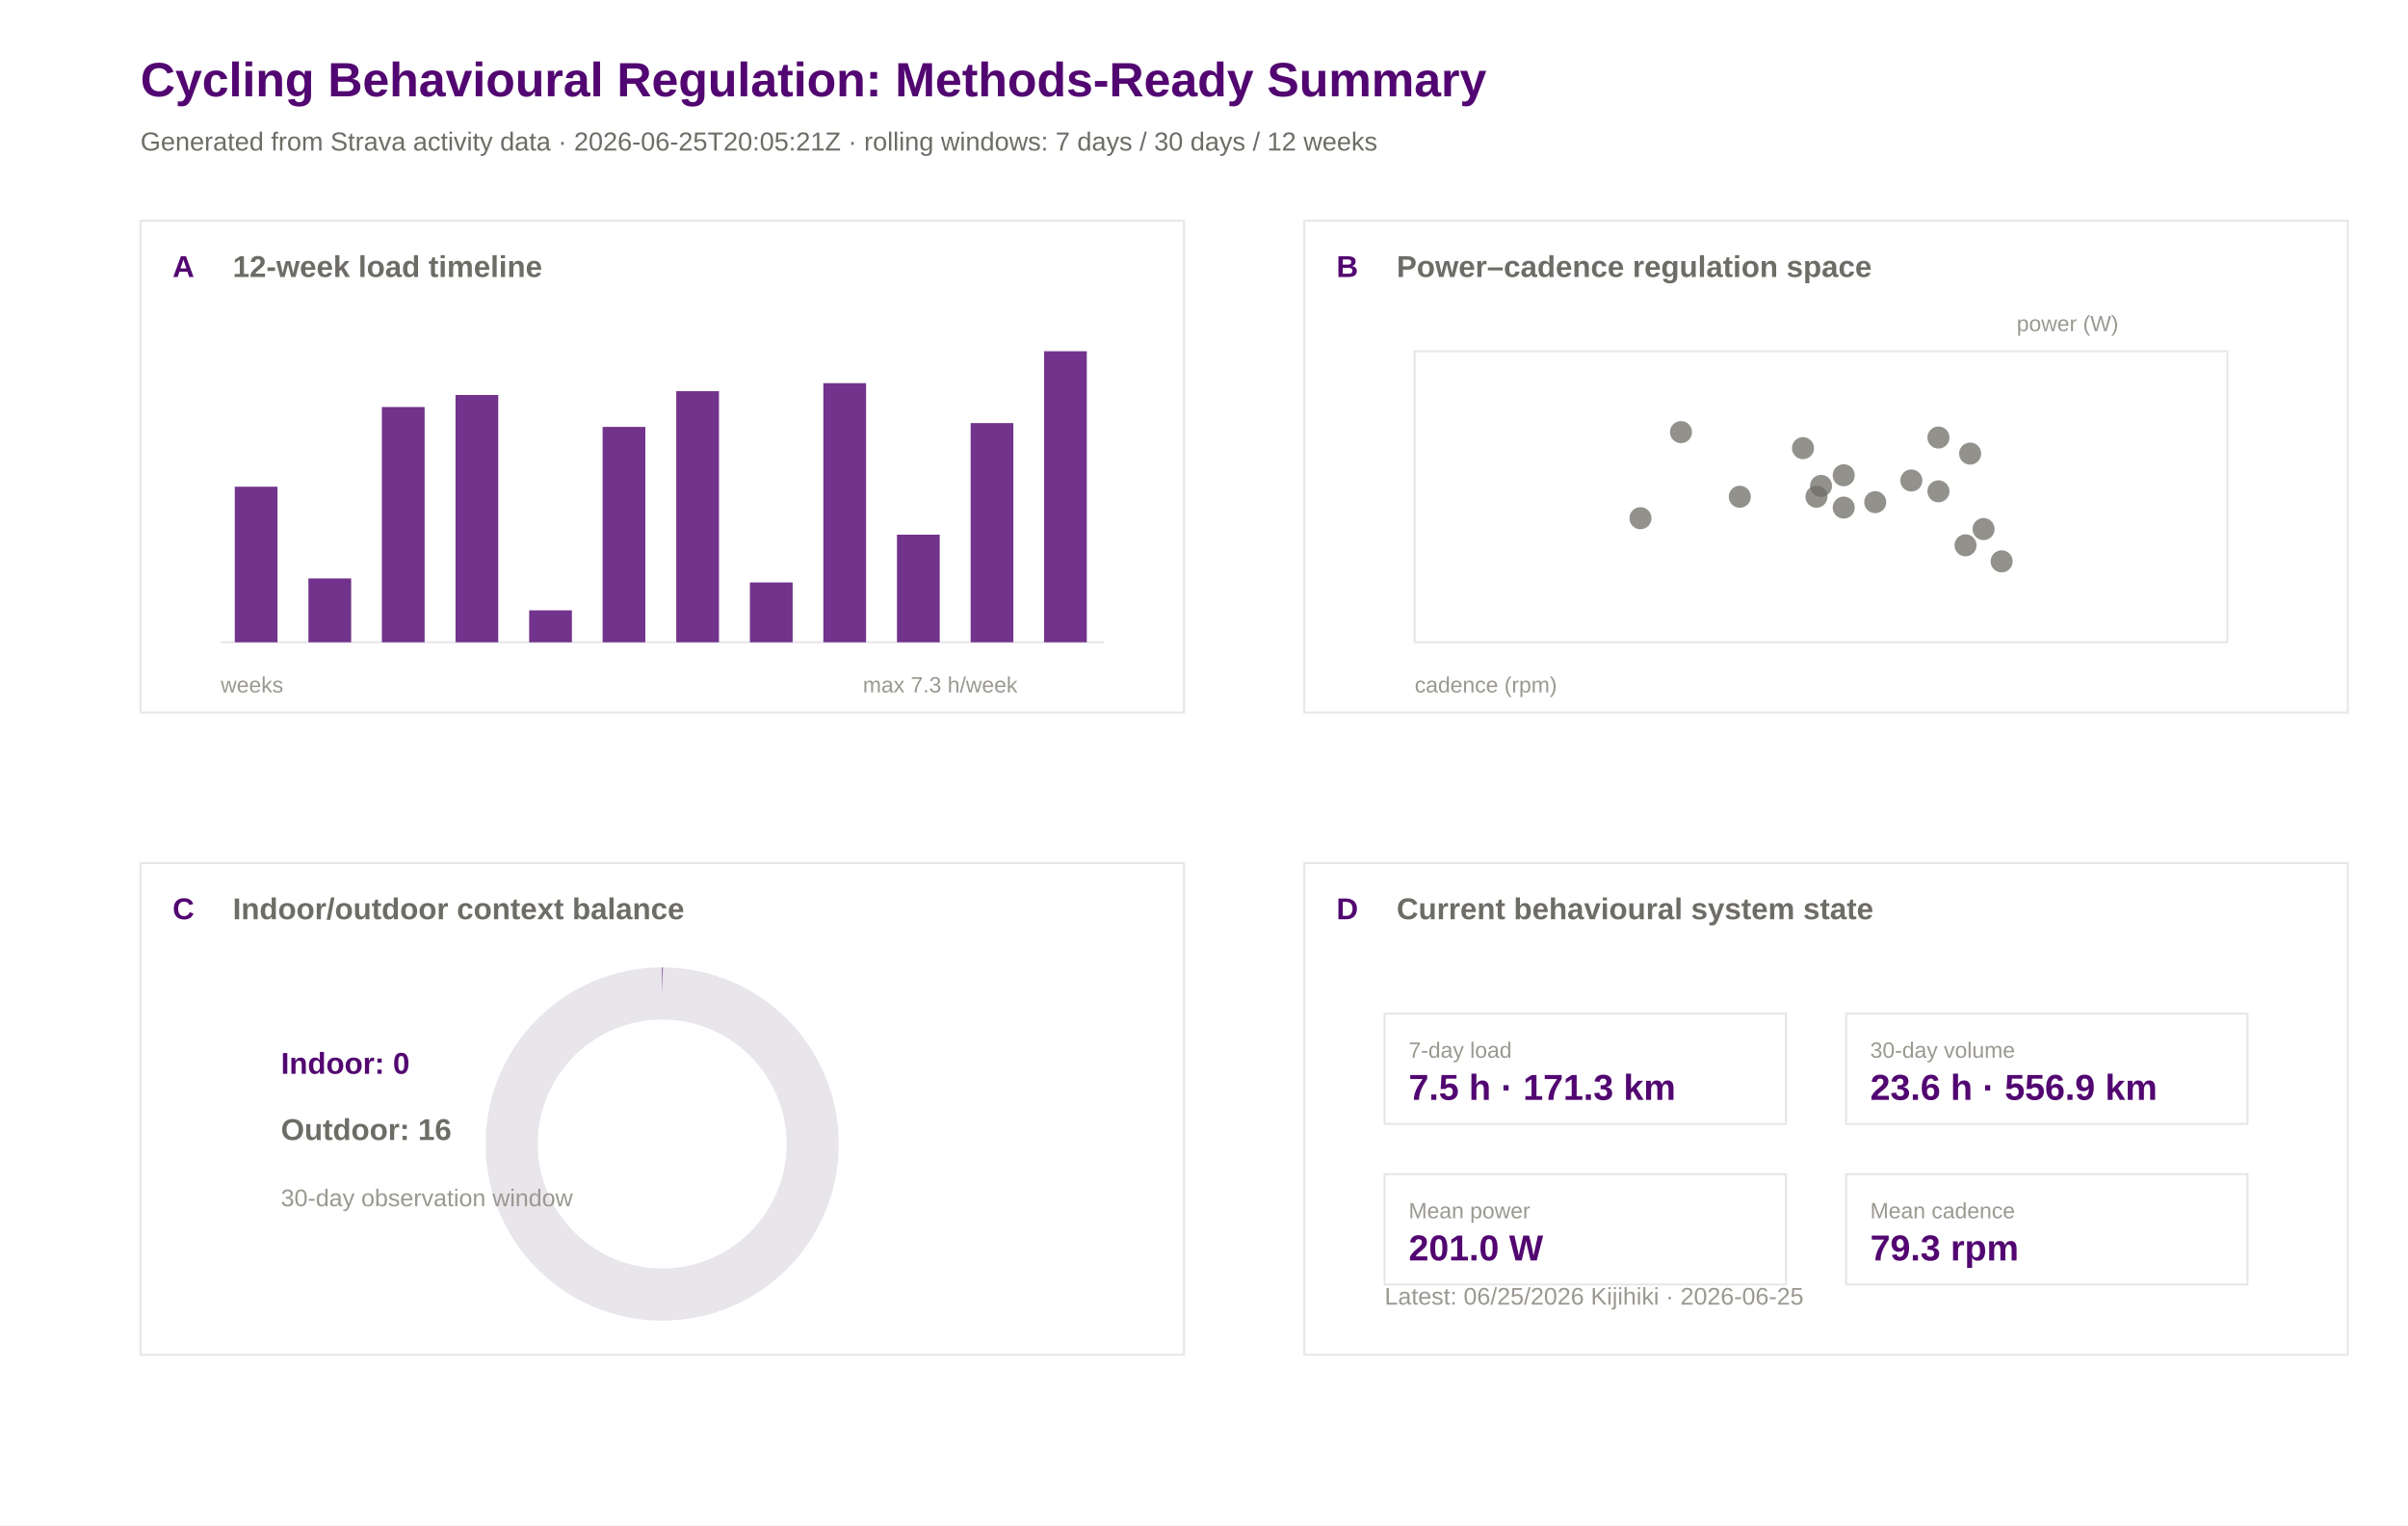
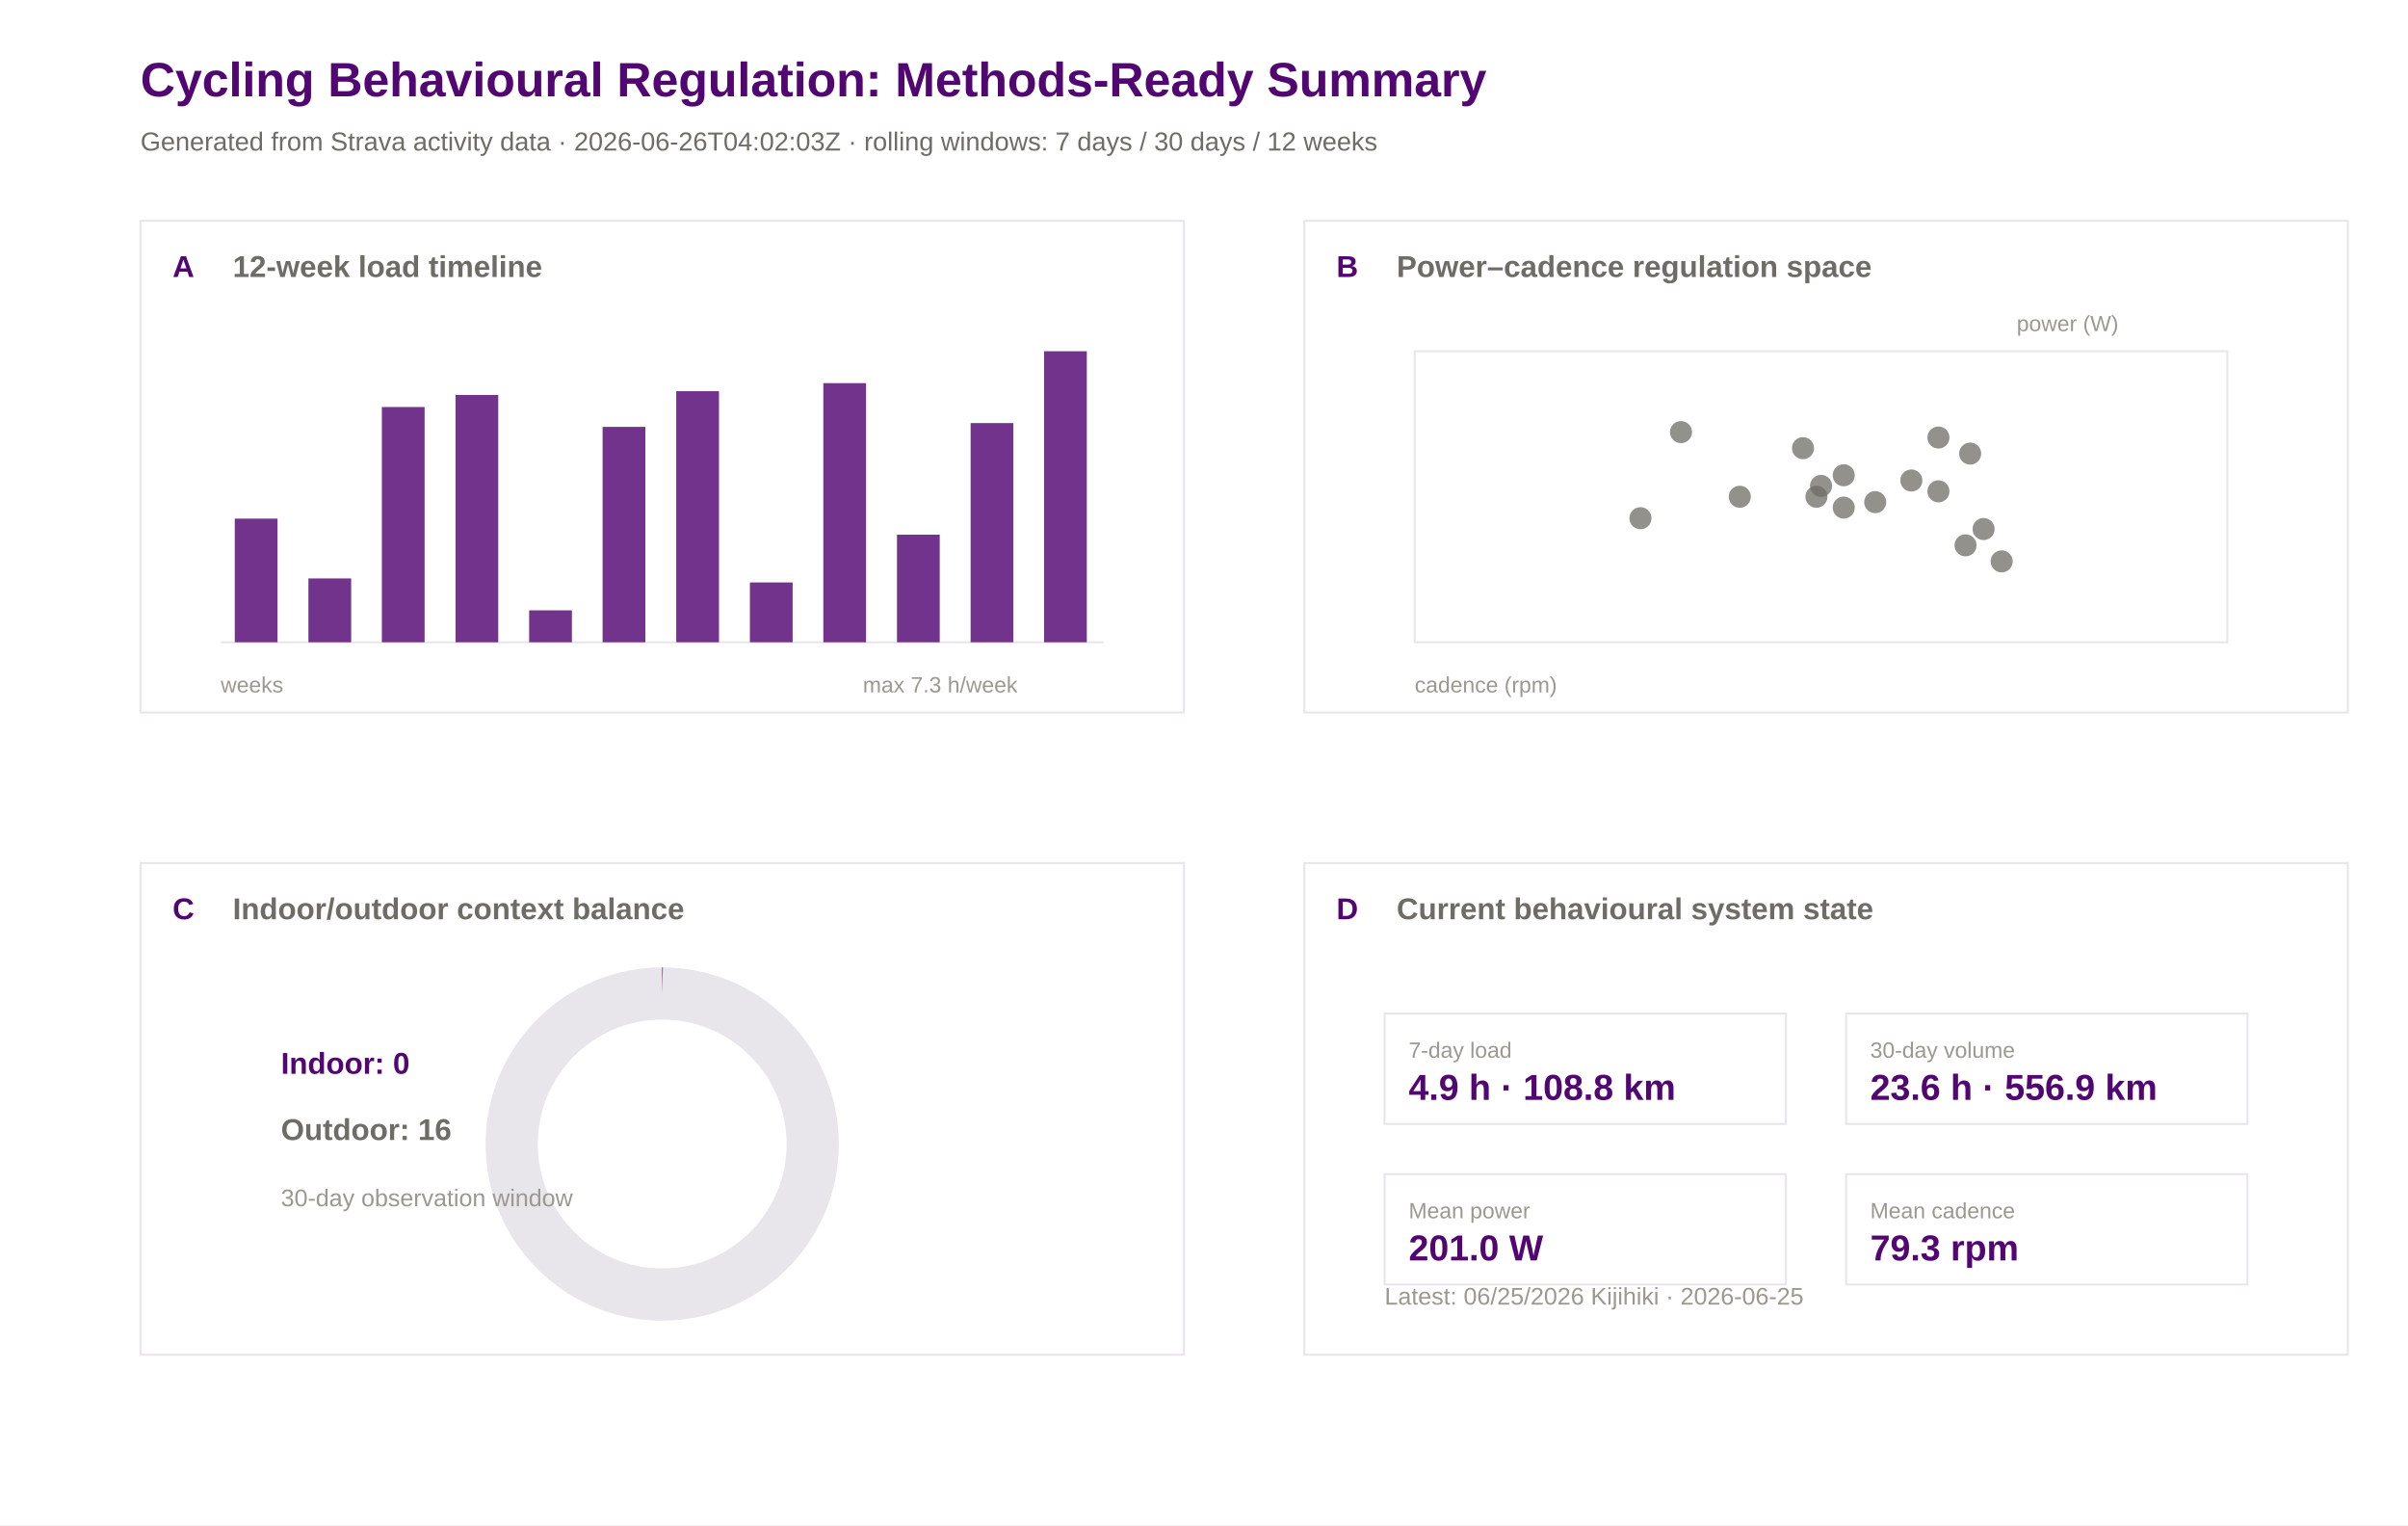
<svg xmlns="http://www.w3.org/2000/svg" width="1200" height="760" viewBox="0 0 1200 760">
  <rect width="100%" height="100%" fill="#ffffff" />
  <text x="70.0" y="48.0" font-family="Arial" font-size="24" font-weight="600" fill="#520671">Cycling Behavioural Regulation: Methods-Ready Summary</text>
-   <text x="70.0" y="75.0" font-family="Arial" font-size="13" font-weight="400" fill="#6e6c66">Generated from Strava activity data · 2026-06-25T20:05:21Z · rolling windows: 7 days / 30 days / 12 weeks</text>
+   <text x="70.0" y="75.0" font-family="Arial" font-size="13" font-weight="400" fill="#6e6c66">Generated from Strava activity data · 2026-06-26T04:02:03Z · rolling windows: 7 days / 30 days / 12 weeks</text>
  <rect x="70" y="110" width="520" height="245" fill="#ffffff" stroke="#e8e5eb" stroke-width="1" />
  <text x="86.0" y="138.0" font-family="Arial" font-size="15" font-weight="600" fill="#520671">A</text>
  <text x="116.0" y="138.0" font-family="Arial" font-size="15" font-weight="600" fill="#6e6c66">12-week load timeline</text>
  <rect x="650" y="110" width="520" height="245" fill="#ffffff" stroke="#e8e5eb" stroke-width="1" />
  <text x="666.0" y="138.0" font-family="Arial" font-size="15" font-weight="600" fill="#520671">B</text>
  <text x="696.0" y="138.0" font-family="Arial" font-size="15" font-weight="600" fill="#6e6c66">Power–cadence regulation space</text>
  <rect x="70" y="430" width="520" height="245" fill="#ffffff" stroke="#e8e5eb" stroke-width="1" />
  <text x="86.0" y="458.0" font-family="Arial" font-size="15" font-weight="600" fill="#520671">C</text>
  <text x="116.0" y="458.0" font-family="Arial" font-size="15" font-weight="600" fill="#6e6c66">Indoor/outdoor context balance</text>
  <rect x="650" y="430" width="520" height="245" fill="#ffffff" stroke="#e8e5eb" stroke-width="1" />
  <text x="666.0" y="458.0" font-family="Arial" font-size="15" font-weight="600" fill="#520671">D</text>
  <text x="696.0" y="458.0" font-family="Arial" font-size="15" font-weight="600" fill="#6e6c66">Current behavioural system state</text>
  <line x1="110" y1="320" x2="550" y2="320" stroke="#e8e5eb" />
-   <rect x="117.0" y="242.5" width="21.3" height="77.5" fill="#520671" opacity="0.82" />
+   <rect x="117.0" y="258.4" width="21.3" height="61.6" fill="#520671" opacity="0.82" />
  <rect x="153.7" y="288.2" width="21.3" height="31.8" fill="#520671" opacity="0.82" />
  <rect x="190.3" y="202.8" width="21.3" height="117.2" fill="#520671" opacity="0.82" />
  <rect x="227.0" y="196.8" width="21.3" height="123.2" fill="#520671" opacity="0.82" />
  <rect x="263.7" y="304.1" width="21.3" height="15.9" fill="#520671" opacity="0.82" />
  <rect x="300.3" y="212.7" width="21.3" height="107.3" fill="#520671" opacity="0.82" />
  <rect x="337.0" y="194.9" width="21.3" height="125.1" fill="#520671" opacity="0.82" />
  <rect x="373.7" y="290.2" width="21.3" height="29.8" fill="#520671" opacity="0.82" />
  <rect x="410.3" y="190.9" width="21.3" height="129.1" fill="#520671" opacity="0.82" />
  <rect x="447.0" y="266.4" width="21.3" height="53.6" fill="#520671" opacity="0.82" />
  <rect x="483.7" y="210.8" width="21.3" height="109.2" fill="#520671" opacity="0.82" />
  <rect x="520.3" y="175.0" width="21.3" height="145.0" fill="#520671" opacity="0.82" />
  <text x="110.0" y="345.0" font-family="Arial" font-size="11" font-weight="400" fill="#9a9890">weeks</text>
  <text x="430.0" y="345.0" font-family="Arial" font-size="11" font-weight="400" fill="#9a9890">max 7.3 h/week</text>
  <rect x="705" y="175" width="405" height="145" fill="#ffffff" stroke="#e8e5eb" />
  <circle cx="934.5" cy="250.2" r="5.5" fill="#6e6c66" opacity="0.75" />
  <circle cx="907.5" cy="242.1" r="5.5" fill="#6e6c66" opacity="0.75" />
  <circle cx="898.5" cy="223.3" r="5.5" fill="#6e6c66" opacity="0.75" />
  <circle cx="979.5" cy="271.7" r="5.5" fill="#6e6c66" opacity="0.75" />
  <circle cx="966.0" cy="218.0" r="5.5" fill="#6e6c66" opacity="0.75" />
  <circle cx="952.5" cy="239.4" r="5.5" fill="#6e6c66" opacity="0.75" />
  <circle cx="966.0" cy="244.8" r="5.5" fill="#6e6c66" opacity="0.75" />
  <circle cx="837.7" cy="215.3" r="5.5" fill="#6e6c66" opacity="0.75" />
  <circle cx="918.8" cy="236.8" r="5.5" fill="#6e6c66" opacity="0.75" />
  <circle cx="988.5" cy="263.6" r="5.5" fill="#6e6c66" opacity="0.75" />
  <circle cx="981.8" cy="226.0" r="5.5" fill="#6e6c66" opacity="0.75" />
  <circle cx="997.5" cy="279.7" r="5.5" fill="#6e6c66" opacity="0.75" />
  <circle cx="867.0" cy="247.5" r="5.5" fill="#6e6c66" opacity="0.75" />
  <circle cx="918.8" cy="252.9" r="5.5" fill="#6e6c66" opacity="0.75" />
  <circle cx="817.5" cy="258.2" r="5.5" fill="#6e6c66" opacity="0.75" />
  <circle cx="905.2" cy="247.5" r="5.5" fill="#6e6c66" opacity="0.75" />
  <text x="705.0" y="345.0" font-family="Arial" font-size="11" font-weight="400" fill="#9a9890">cadence (rpm)</text>
  <text x="1005.0" y="165.0" font-family="Arial" font-size="11" font-weight="400" fill="#9a9890">power (W)</text>
  <circle cx="330" cy="570" r="75" fill="none" stroke="#e8e5eb" stroke-width="26" />
  <circle cx="330" cy="570" r="75" fill="none" stroke="#520671" stroke-width="26" stroke-dasharray="0.0 471.2" transform="rotate(-90 330 570)" />
  <text x="140.0" y="535.0" font-family="Arial" font-size="15" font-weight="600" fill="#520671">Indoor: 0</text>
  <text x="140.0" y="568.0" font-family="Arial" font-size="15" font-weight="600" fill="#6e6c66">Outdoor: 16</text>
  <text x="140.0" y="601.0" font-family="Arial" font-size="12" font-weight="400" fill="#9a9890">30-day observation window</text>
  <rect x="690" y="505" width="200" height="55" fill="#ffffff" stroke="#e8e5eb" />
  <text x="702.0" y="527.0" font-family="Arial" font-size="11" font-weight="500" fill="#9a9890">7-day load</text>
-   <text x="702.0" y="548.0" font-family="Arial" font-size="18" font-weight="600" fill="#520671">7.5 h · 171.3 km</text>
+   <text x="702.0" y="548.0" font-family="Arial" font-size="18" font-weight="600" fill="#520671">4.9 h · 108.8 km</text>
  <rect x="920" y="505" width="200" height="55" fill="#ffffff" stroke="#e8e5eb" />
  <text x="932.0" y="527.0" font-family="Arial" font-size="11" font-weight="500" fill="#9a9890">30-day volume</text>
  <text x="932.0" y="548.0" font-family="Arial" font-size="18" font-weight="600" fill="#520671">23.6 h · 556.9 km</text>
  <rect x="690" y="585" width="200" height="55" fill="#ffffff" stroke="#e8e5eb" />
  <text x="702.0" y="607.0" font-family="Arial" font-size="11" font-weight="500" fill="#9a9890">Mean power</text>
  <text x="702.0" y="628.0" font-family="Arial" font-size="18" font-weight="600" fill="#520671">201.0 W</text>
  <rect x="920" y="585" width="200" height="55" fill="#ffffff" stroke="#e8e5eb" />
  <text x="932.0" y="607.0" font-family="Arial" font-size="11" font-weight="500" fill="#9a9890">Mean cadence</text>
  <text x="932.0" y="628.0" font-family="Arial" font-size="18" font-weight="600" fill="#520671">79.3 rpm</text>
  <text x="690.0" y="650.0" font-family="Arial" font-size="12" font-weight="400" fill="#9a9890">Latest: 06/25/2026 Kijihiki · 2026-06-25</text>
</svg>
